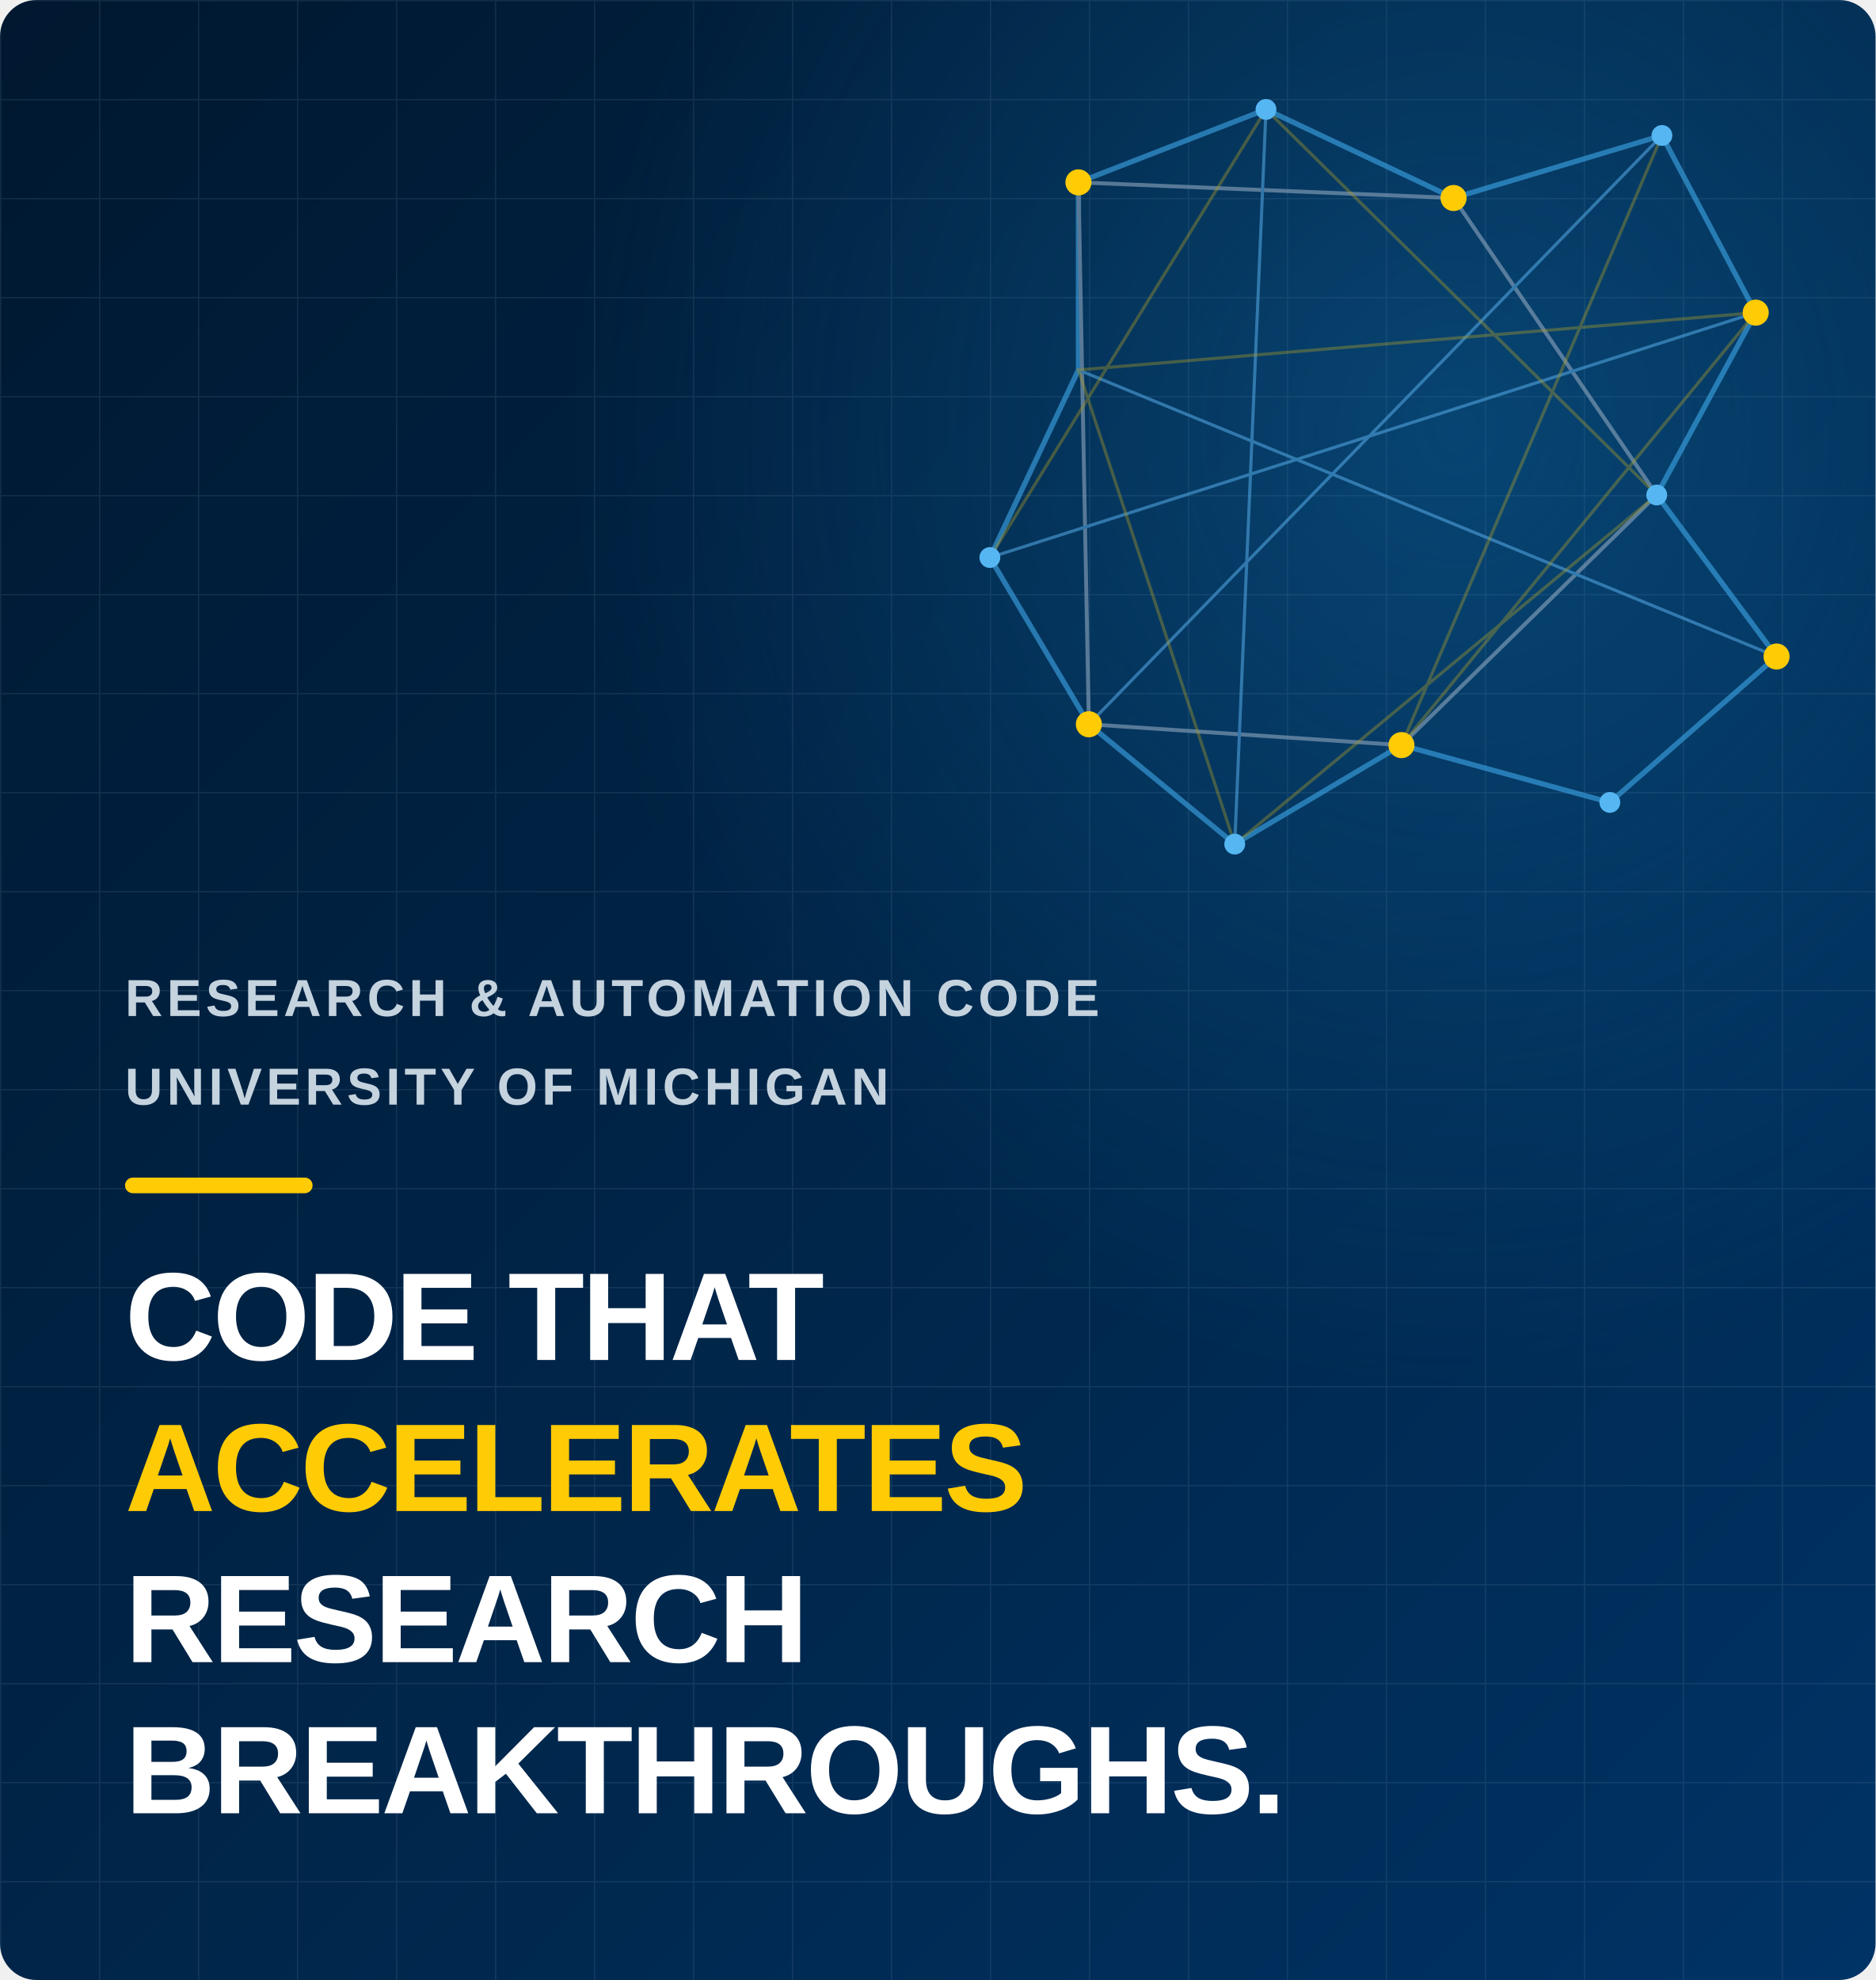
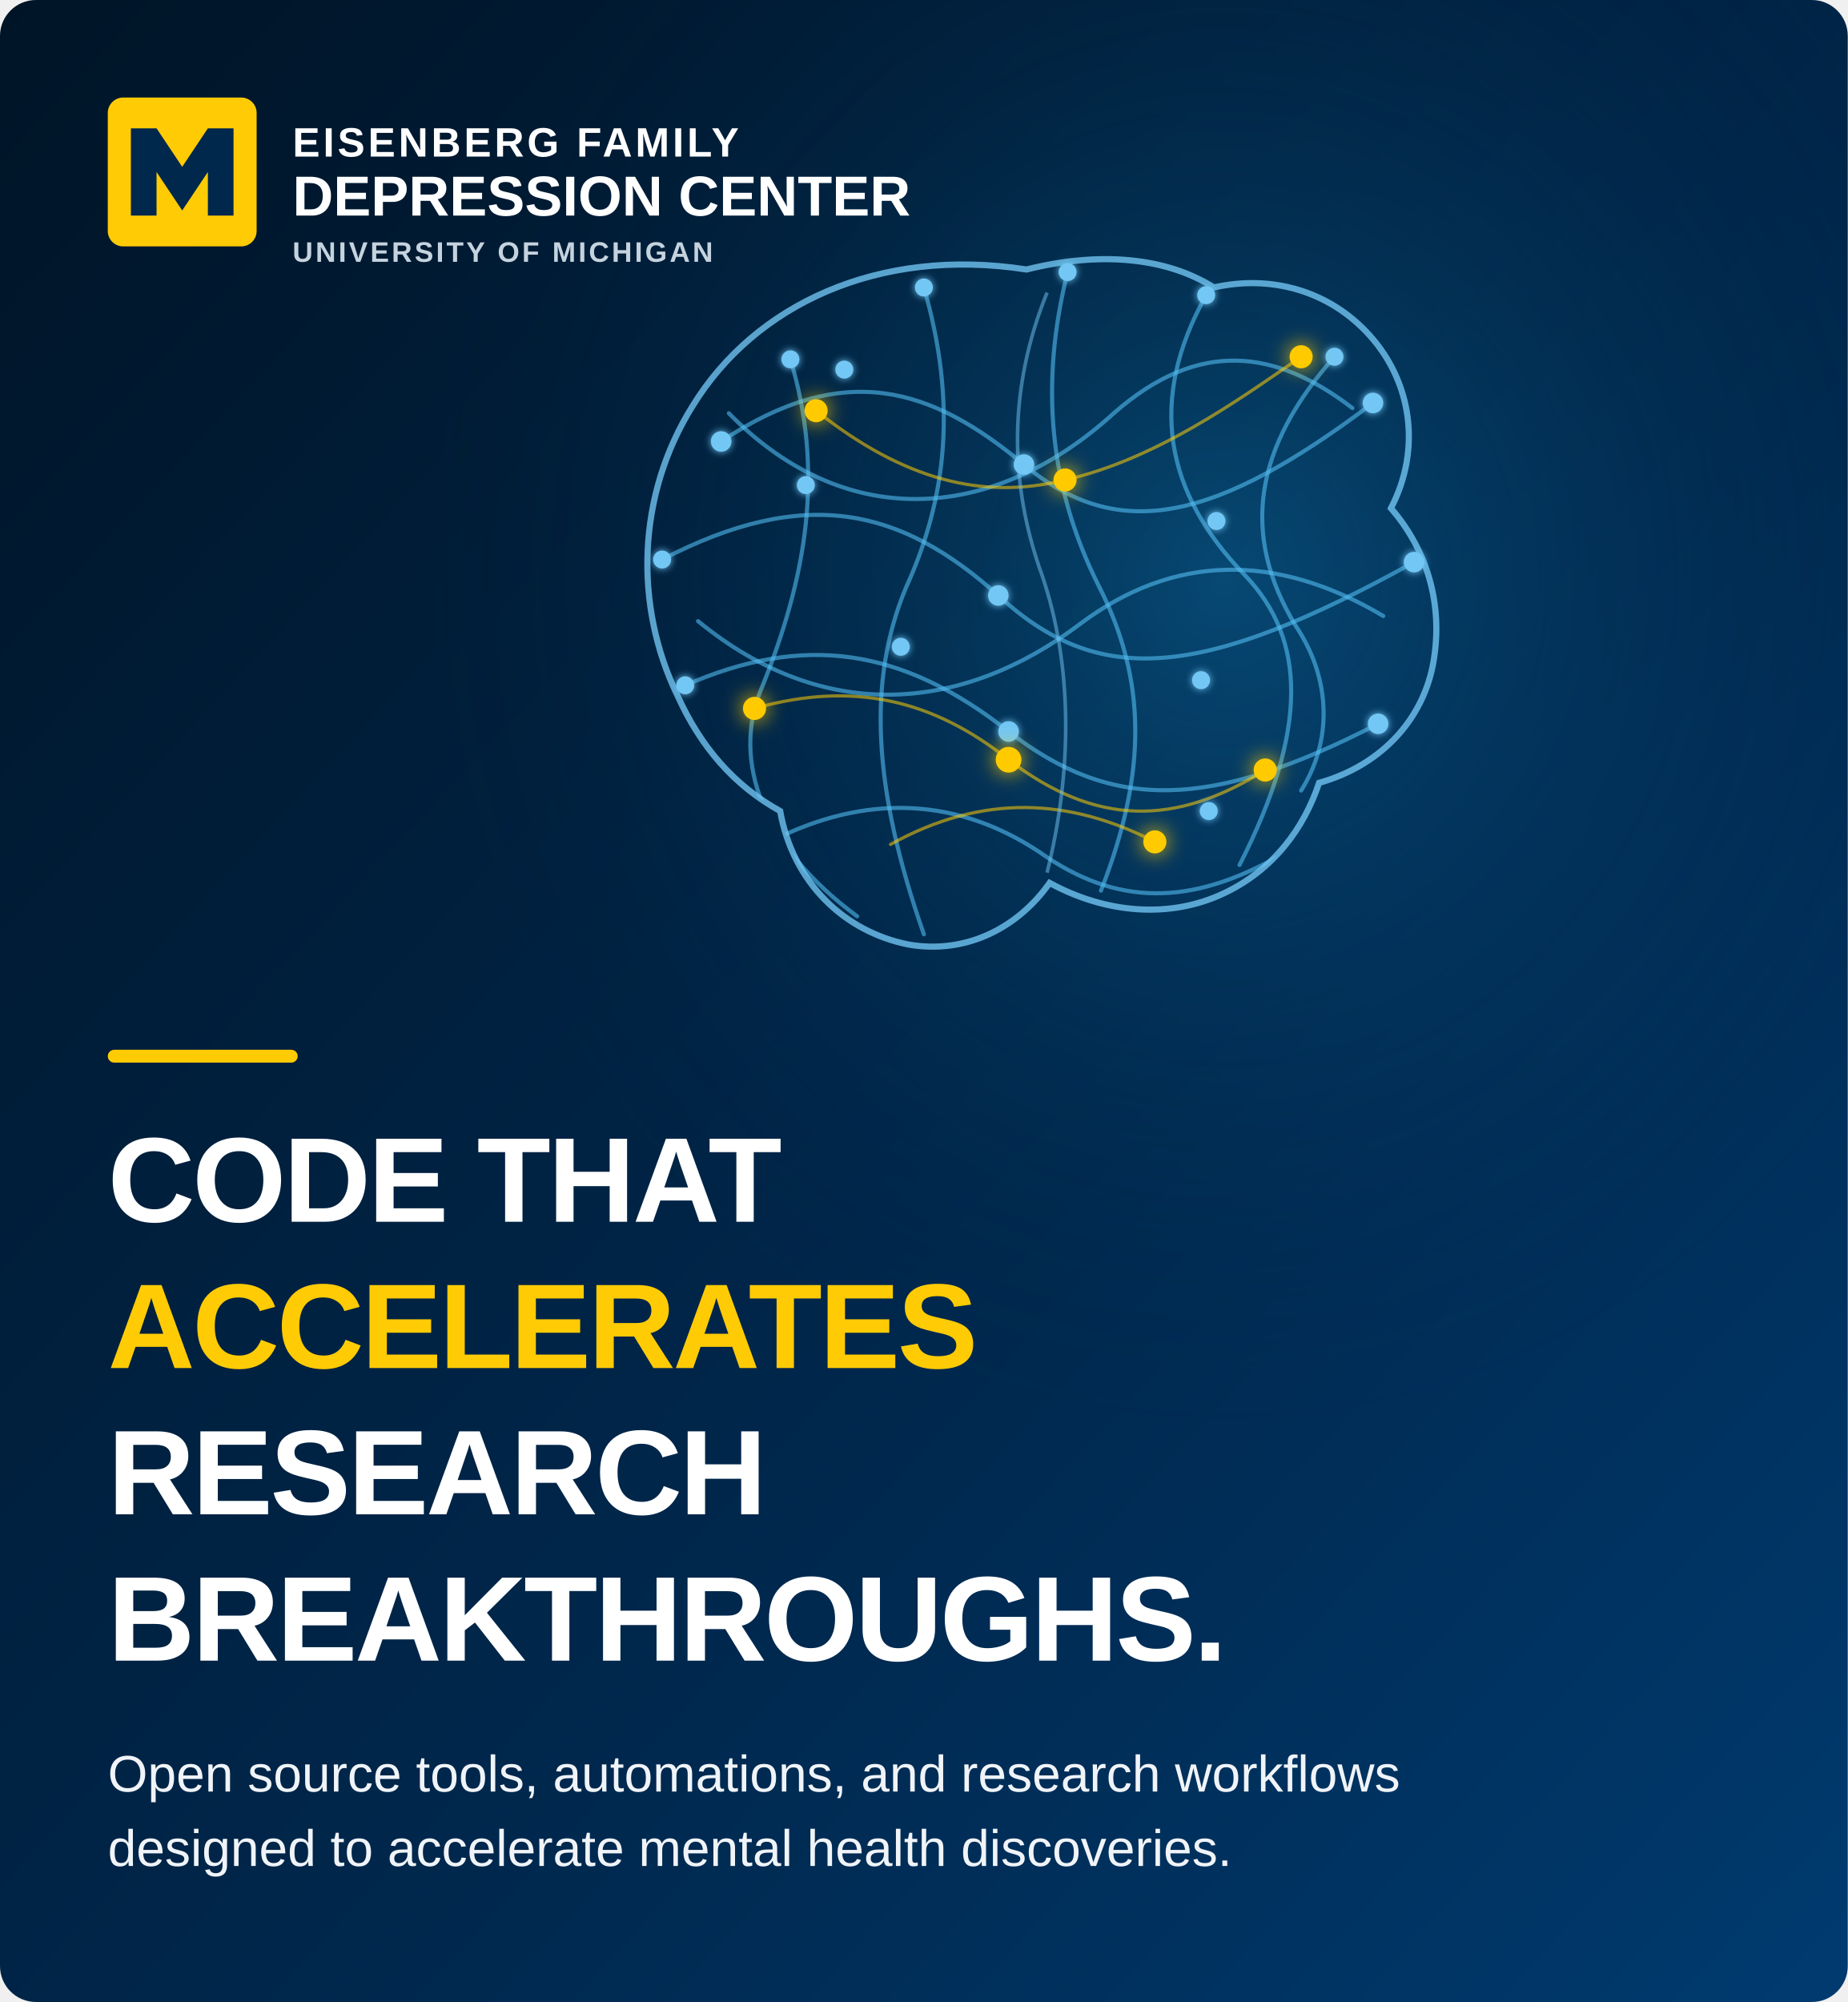
- <svg xmlns="http://www.w3.org/2000/svg" viewBox="0 0 720 760" role="img" aria-labelledby="title desc">
+ <svg xmlns="http://www.w3.org/2000/svg" viewBox="0 0 720 780" role="img" aria-labelledby="title desc">
  <defs>
    <linearGradient id="bg" x1="0" y1="0" x2="1" y2="1">
-       <stop offset="0" stop-color="#001830" />
-       <stop offset="0.58" stop-color="#00274C" />
-       <stop offset="1" stop-color="#003366" />
+       <stop offset="0" stop-color="#001426" />
+       <stop offset=".58" stop-color="#00274C" />
+       <stop offset="1" stop-color="#003B70" />
    </linearGradient>
-     <radialGradient id="glow" cx="78%" cy="22%" r="48%">
-       <stop offset="0" stop-color="#1478B8" stop-opacity=".38" />
-       <stop offset="1" stop-color="#1478B8" stop-opacity="0" />
+     <radialGradient id="halo" cx="66%" cy="29%" r="43%">
+       <stop offset="0" stop-color="#1597D4" stop-opacity=".32" />
+       <stop offset="1" stop-color="#00274C" stop-opacity="0" />
    </radialGradient>
-     <pattern id="grid" width="38" height="38" patternUnits="userSpaceOnUse">
-       <path d="M38 0H0V38" fill="none" stroke="#8BA3BC" stroke-opacity=".14" stroke-width="1" />
-     </pattern>
+     <filter id="glow" x="-200%" y="-200%" width="400%" height="400%">
+       <feGaussianBlur stdDeviation="4" result="b" />
+       <feMerge>
+         <feMergeNode in="b" />
+         <feMergeNode in="SourceGraphic" />
+       </feMerge>
+     </filter>
+     <filter id="soft" x="-100%" y="-100%" width="300%" height="300%">
+       <feGaussianBlur stdDeviation="1.5" result="b" />
+       <feMerge>
+         <feMergeNode in="b" />
+         <feMergeNode in="SourceGraphic" />
+       </feMerge>
+     </filter>
+     <clipPath id="clip">
+       <path d="M400 105C342 96 294 119 270 158C248 193 247 236 264 271C273 291 286 306 304 316C309 344 329 363 354 368C377 372 397 361 409 344C431 356 456 358 477 348C496 339 508 323 514 305C539 298 556 279 559 255C562 233 555 213 542 198C554 175 550 149 534 131C518 113 495 107 473 112C454 100 428 98 400 105Z" />
+     </clipPath>
  </defs>
-   <rect width="720" height="760" rx="14" fill="url(#bg)" />
-   <rect width="720" height="760" rx="14" fill="url(#grid)" />
-   <rect width="720" height="760" rx="14" fill="url(#glow)" />
-   <g opacity=".62" fill="none" stroke-linecap="round">
-     <path d="M414 70L486 42L558 76L638 52L674 120L636 190L682 252L618 308L538 286L474 324L418 278L380 214L414 142Z" stroke="#3BA4E5" stroke-width="2" />
-     <path d="M414 70L558 76L636 190L538 286L418 278L414 70Z" stroke="#8BA3BC" stroke-width="1.5" />
-     <path d="M486 42L474 324M638 52L418 278M674 120L380 214M682 252L414 142" stroke="#4C9ED9" stroke-width="1.2" />
-     <path d="M380 214L486 42L636 190L474 324L414 142L674 120L538 286L638 52" stroke="#FFCB05" stroke-opacity=".42" stroke-width="1.2" />
+   <rect width="720" height="780" rx="14" fill="url(#bg)" />
+   <rect width="720" height="780" rx="14" fill="url(#halo)" />
+   <g transform="translate(42 38)">
+     <rect width="58" height="58" rx="6" fill="#FFCB05" />
+     <path d="M9 12h10l10 15 10-15h10v34H39V29L29 44 19 29v17H9Z" fill="#00274C" />
+     <text x="72" y="23" fill="#fff" font-family="Arial,Helvetica,sans-serif" font-size="16" font-weight="700" letter-spacing="1.2">EISENBERG FAMILY</text>
+     <text x="72" y="46" fill="#fff" font-family="Arial,Helvetica,sans-serif" font-size="22" font-weight="700">DEPRESSION CENTER</text>
+     <text x="72" y="64" fill="#C5D3DF" font-family="Arial,Helvetica,sans-serif" font-size="11" font-weight="700" letter-spacing="1">UNIVERSITY OF MICHIGAN</text>
  </g>
-   <g>
-     <circle cx="414" cy="70" r="5" fill="#FFCB05" />
-     <circle cx="486" cy="42" r="4" fill="#55B6F2" />
-     <circle cx="558" cy="76" r="5" fill="#FFCB05" />
-     <circle cx="638" cy="52" r="4" fill="#55B6F2" />
-     <circle cx="674" cy="120" r="5" fill="#FFCB05" />
-     <circle cx="636" cy="190" r="4" fill="#55B6F2" />
-     <circle cx="682" cy="252" r="5" fill="#FFCB05" />
-     <circle cx="618" cy="308" r="4" fill="#55B6F2" />
-     <circle cx="538" cy="286" r="5" fill="#FFCB05" />
-     <circle cx="474" cy="324" r="4" fill="#55B6F2" />
-     <circle cx="418" cy="278" r="5" fill="#FFCB05" />
-     <circle cx="380" cy="214" r="4" fill="#55B6F2" />
+   <g clip-path="url(#clip)" fill="none" stroke-linecap="round">
+     <g stroke="#54BFF4" stroke-width="1.6" stroke-opacity=".58">
+       <path d="M281 172C329 140 363 151 399 181C436 212 474 203 535 157" />
+       <path d="M258 218C314 189 351 198 389 232C428 268 468 265 551 219" />
+       <path d="M267 267C313 247 351 252 393 285C433 316 471 316 537 282" />
+       <path d="M300 328C337 309 374 310 408 334C438 354 467 352 501 332" />
+       <path d="M308 140C321 183 315 224 296 270C286 296 296 329 334 357" />
+       <path d="M360 112C373 157 369 194 353 229C338 265 340 307 360 364" />
+       <path d="M416 106C405 150 409 190 428 228C447 265 447 301 429 347" />
+       <path d="M470 115C447 156 454 192 485 224C509 249 510 284 483 337" />
+       <path d="M520 139C489 174 483 208 505 244C519 265 519 289 507 308" />
+       <path d="M284 161C331 209 389 202 434 161C467 132 497 136 527 159" />
+       <path d="M272 242C322 283 376 277 421 243C457 216 497 215 539 240" />
+     </g>
+     <g stroke="#FFCB05" stroke-width="1.25" stroke-opacity=".55">
+       <path d="M294 276C333 265 364 273 393 296C427 322 458 322 493 300" />
+       <path d="M318 160C352 187 383 195 415 187C450 179 481 157 507 139" />
+       <path d="M347 329C383 309 417 311 450 328" />
+     </g>
  </g>
-   <text x="48" y="390" fill="#C5D3DF" font-family="Arial, Helvetica, sans-serif" font-size="20" font-weight="700" letter-spacing="1.6">RESEARCH &amp; AUTOMATION CODE</text>
-   <text x="48" y="424" fill="#C5D3DF" font-family="Arial, Helvetica, sans-serif" font-size="20" font-weight="700" letter-spacing="1.6">UNIVERSITY OF MICHIGAN</text>
-   <rect x="48" y="452" width="72" height="6" rx="3" fill="#FFCB05" />
-   <text x="48" y="522" fill="#FFFFFF" font-family="Arial, Helvetica, sans-serif" font-size="48" font-weight="800" letter-spacing="-1">CODE THAT</text>
-   <text x="48" y="580" fill="#FFCB05" font-family="Arial, Helvetica, sans-serif" font-size="48" font-weight="800" letter-spacing="-1">ACCELERATES</text>
-   <text x="48" y="638" fill="#FFFFFF" font-family="Arial, Helvetica, sans-serif" font-size="48" font-weight="800" letter-spacing="-1">RESEARCH</text>
-   <text x="48" y="696" fill="#FFFFFF" font-family="Arial, Helvetica, sans-serif" font-size="48" font-weight="800" letter-spacing="-1">BREAKTHROUGHS.</text>
+   <path d="M400 105C342 96 294 119 270 158C248 193 247 236 264 271C273 291 286 306 304 316C309 344 329 363 354 368C377 372 397 361 409 344C431 356 456 358 477 348C496 339 508 323 514 305C539 298 556 279 559 255C562 233 555 213 542 198C554 175 550 149 534 131C518 113 495 107 473 112C454 100 428 98 400 105Z" fill="none" stroke="#72C7F5" stroke-width="2.4" stroke-opacity=".78" />
+   <path d="M408 114C393 151 393 188 406 224C418 259 418 300 408 340" fill="none" stroke="#72C7F5" stroke-width="1.4" stroke-opacity=".5" />
+   <g filter="url(#soft)" fill="#72C7F5">
+     <circle cx="281" cy="172" r="4" />
+     <circle cx="329" cy="144" r="3.5" />
+     <circle cx="399" cy="181" r="4" />
+     <circle cx="474" cy="203" r="3.5" />
+     <circle cx="535" cy="157" r="4" />
+     <circle cx="258" cy="218" r="3.5" />
+     <circle cx="314" cy="189" r="3.5" />
+     <circle cx="389" cy="232" r="4" />
+     <circle cx="468" cy="265" r="3.5" />
+     <circle cx="551" cy="219" r="4" />
+     <circle cx="267" cy="267" r="3.5" />
+     <circle cx="351" cy="252" r="3.5" />
+     <circle cx="393" cy="285" r="4" />
+     <circle cx="471" cy="316" r="3.5" />
+     <circle cx="537" cy="282" r="4" />
+     <circle cx="308" cy="140" r="3.5" />
+     <circle cx="360" cy="112" r="3.5" />
+     <circle cx="416" cy="106" r="3.5" />
+     <circle cx="470" cy="115" r="3.5" />
+     <circle cx="520" cy="139" r="3.5" />
+   </g>
+   <g fill="#FFCB05" filter="url(#glow)">
+     <circle cx="318" cy="160" r="4.5" />
+     <circle cx="415" cy="187" r="4.5" />
+     <circle cx="507" cy="139" r="4.5" />
+     <circle cx="294" cy="276" r="4.5" />
+     <circle cx="393" cy="296" r="5" />
+     <circle cx="493" cy="300" r="4.5" />
+     <circle cx="450" cy="328" r="4.5" />
+   </g>
+   <rect x="42" y="409" width="74" height="5" rx="2.5" fill="#FFCB05" />
+   <text x="42" y="476" fill="#fff" font-family="Arial,Helvetica,sans-serif" font-size="47" font-weight="800" letter-spacing="-1">CODE THAT</text>
+   <text x="42" y="533" fill="#FFCB05" font-family="Arial,Helvetica,sans-serif" font-size="47" font-weight="800" letter-spacing="-1">ACCELERATES</text>
+   <text x="42" y="590" fill="#fff" font-family="Arial,Helvetica,sans-serif" font-size="47" font-weight="800" letter-spacing="-1">RESEARCH</text>
+   <text x="42" y="647" fill="#fff" font-family="Arial,Helvetica,sans-serif" font-size="47" font-weight="800" letter-spacing="-1">BREAKTHROUGHS.</text>
+   <text x="42" y="698" fill="#F0F4F8" font-family="Arial,Helvetica,sans-serif" font-size="20">Open source tools, automations, and research workflows</text>
+   <text x="42" y="727" fill="#F0F4F8" font-family="Arial,Helvetica,sans-serif" font-size="20">designed to accelerate mental health discoveries.</text>
</svg>
